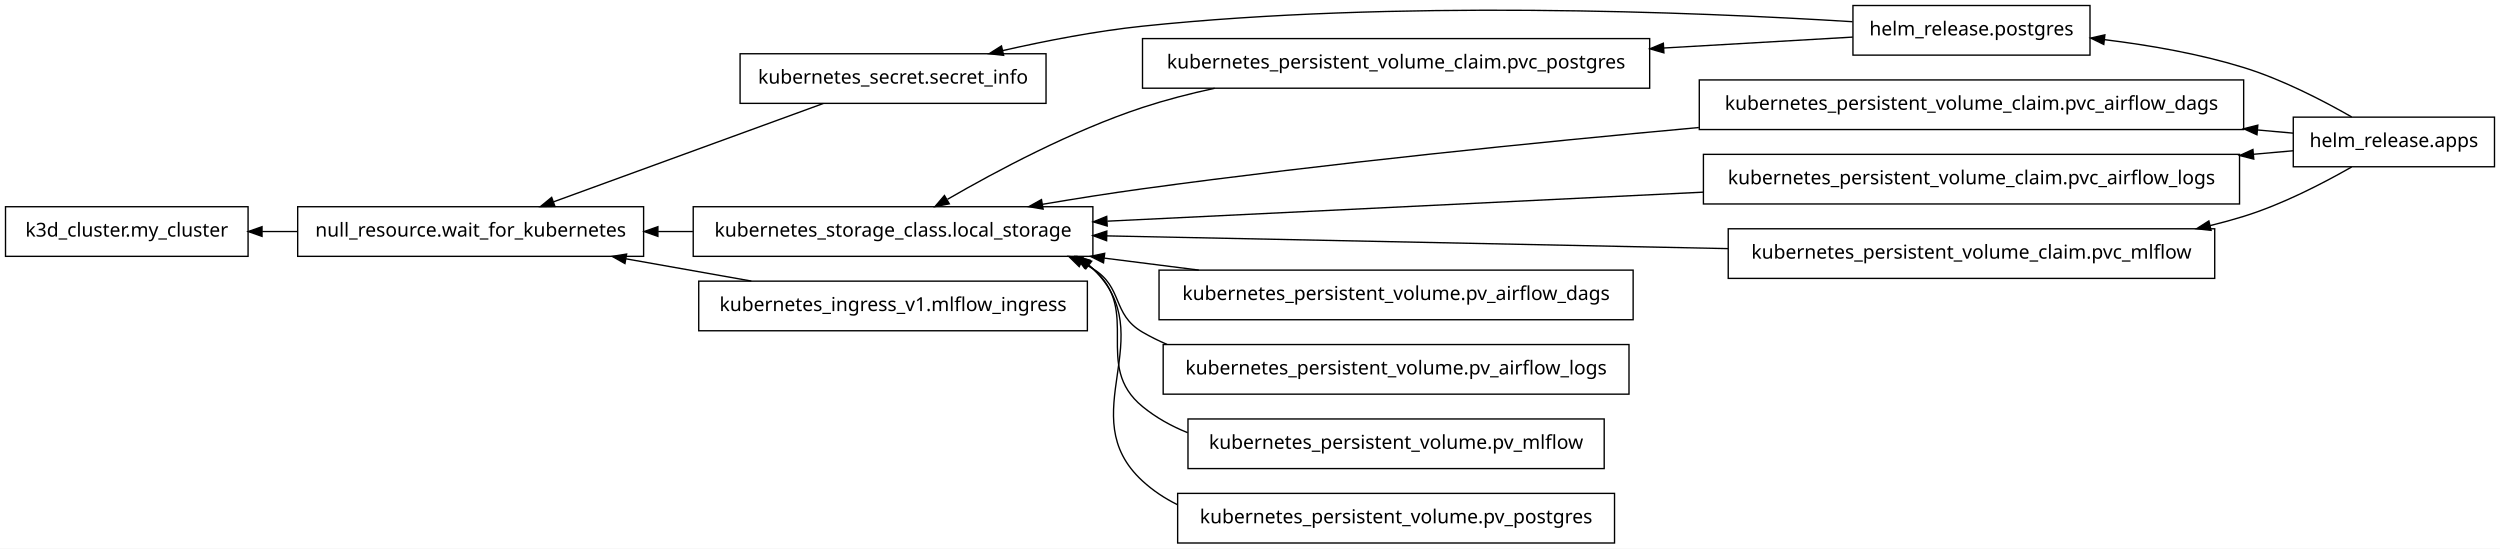
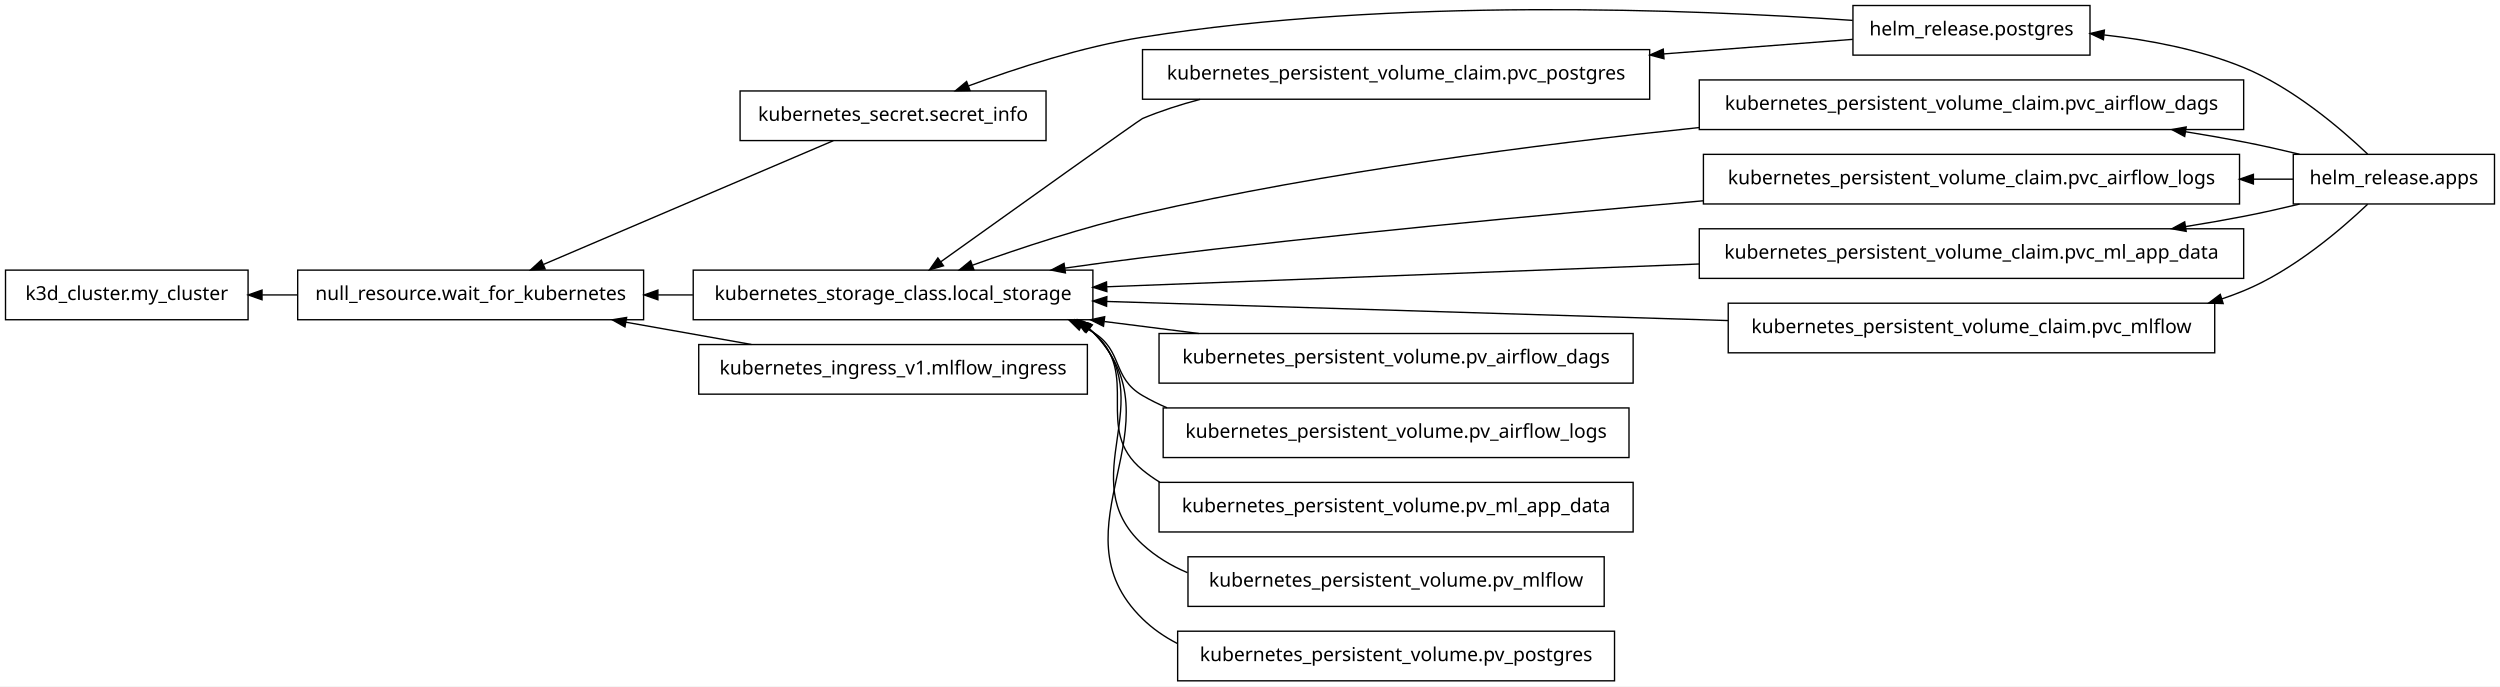
- <svg xmlns="http://www.w3.org/2000/svg" width="1814pt" height="398pt" viewBox="0.00 0.00 1814.00 398.00">
-   <g id="graph0" class="graph" transform="scale(1 1) rotate(0) translate(4 394)">
-     <polygon fill="white" stroke="transparent" points="-4,4 -4,-394 1810,-394 1810,4 -4,4" />
+ <svg xmlns="http://www.w3.org/2000/svg" width="1814pt" height="498pt" viewBox="0.00 0.00 1814.00 498.00">
+   <g id="graph0" class="graph" transform="scale(1 1) rotate(0) translate(4 494)">
+     <polygon fill="white" stroke="transparent" points="-4,4 -4,-494 1810,-494 1810,4 -4,4" />
    <g id="node1" class="node">
-       <polygon fill="none" stroke="black" points="1806,-309 1660,-309 1660,-273 1806,-273 1806,-309" />
-       <text text-anchor="middle" x="1733" y="-287.3" font-family="sans-serif" font-size="14.00">helm_release.apps</text>
+       <polygon fill="none" stroke="black" points="1806,-382 1660,-382 1660,-346 1806,-346 1806,-382" />
+       <text text-anchor="middle" x="1733" y="-360.3" font-family="sans-serif" font-size="14.00">helm_release.apps</text>
    </g>
    <g id="node2" class="node">
-       <polygon fill="none" stroke="black" points="1512.5,-390 1340.5,-390 1340.5,-354 1512.5,-354 1512.5,-390" />
-       <text text-anchor="middle" x="1426.5" y="-368.3" font-family="sans-serif" font-size="14.00">helm_release.postgres</text>
+       <polygon fill="none" stroke="black" points="1512.5,-490 1340.5,-490 1340.5,-454 1512.5,-454 1512.5,-490" />
+       <text text-anchor="middle" x="1426.5" y="-468.3" font-family="sans-serif" font-size="14.00">helm_release.postgres</text>
    </g>
    <g id="edge1" class="edge">
-       <path fill="none" stroke="black" d="M1702.39,-309.13C1681.28,-321.21 1651.84,-336.39 1624,-345 1591.8,-354.96 1555.5,-361.25 1522.94,-365.23" />
-       <polygon fill="black" stroke="black" points="1522.5,-361.75 1512.97,-366.39 1523.3,-368.71 1522.5,-361.75" />
+       <path fill="none" stroke="black" d="M1713.95,-382.2C1693.88,-401.25 1659.55,-430.39 1624,-445 1592.39,-457.99 1555.77,-464.97 1522.76,-468.64" />
+       <polygon fill="black" stroke="black" points="1522.23,-465.18 1512.64,-469.68 1522.94,-472.14 1522.23,-465.18" />
    </g>
-     <g id="node9" class="node">
-       <polygon fill="none" stroke="black" points="1624,-336 1229,-336 1229,-300 1624,-300 1624,-336" />
-       <text text-anchor="middle" x="1426.5" y="-314.3" font-family="sans-serif" font-size="14.00">kubernetes_persistent_volume_claim.pvc_airflow_dags</text>
+     <g id="node10" class="node">
+       <polygon fill="none" stroke="black" points="1624,-436 1229,-436 1229,-400 1624,-400 1624,-436" />
+       <text text-anchor="middle" x="1426.5" y="-414.3" font-family="sans-serif" font-size="14.00">kubernetes_persistent_volume_claim.pvc_airflow_dags</text>
    </g>
    <g id="edge2" class="edge">
-       <path fill="none" stroke="black" d="M1659.84,-297.4C1651.66,-298.12 1643.05,-298.89 1634.16,-299.68" />
-       <polygon fill="black" stroke="black" points="1633.65,-296.21 1624,-300.58 1634.27,-303.18 1633.65,-296.21" />
+       <path fill="none" stroke="black" d="M1664.56,-382.06C1651.18,-385.3 1637.19,-388.45 1624,-391 1610.33,-393.64 1596.08,-396.12 1581.77,-398.42" />
+       <polygon fill="black" stroke="black" points="1581.2,-394.97 1571.87,-399.99 1582.29,-401.88 1581.2,-394.97" />
    </g>
-     <g id="node10" class="node">
-       <polygon fill="none" stroke="black" points="1621,-282 1232,-282 1232,-246 1621,-246 1621,-282" />
-       <text text-anchor="middle" x="1426.5" y="-260.3" font-family="sans-serif" font-size="14.00">kubernetes_persistent_volume_claim.pvc_airflow_logs</text>
+     <g id="node11" class="node">
+       <polygon fill="none" stroke="black" points="1621,-382 1232,-382 1232,-346 1621,-346 1621,-382" />
+       <text text-anchor="middle" x="1426.5" y="-360.3" font-family="sans-serif" font-size="14.00">kubernetes_persistent_volume_claim.pvc_airflow_logs</text>
    </g>
    <g id="edge3" class="edge">
-       <path fill="none" stroke="black" d="M1659.84,-284.6C1650.74,-283.79 1641.1,-282.94 1631.13,-282.06" />
-       <polygon fill="black" stroke="black" points="1631.33,-278.56 1621.06,-281.16 1630.71,-285.53 1631.33,-278.56" />
+       <path fill="none" stroke="black" d="M1659.84,-364C1650.74,-364 1641.1,-364 1631.13,-364" />
+       <polygon fill="black" stroke="black" points="1631.06,-360.5 1621.06,-364 1631.06,-367.5 1631.06,-360.5" />
    </g>
-     <g id="node11" class="node">
-       <polygon fill="none" stroke="black" points="1603,-228 1250,-228 1250,-192 1603,-192 1603,-228" />
-       <text text-anchor="middle" x="1426.5" y="-206.3" font-family="sans-serif" font-size="14.00">kubernetes_persistent_volume_claim.pvc_mlflow</text>
+     <g id="node12" class="node">
+       <polygon fill="none" stroke="black" points="1624,-328 1229,-328 1229,-292 1624,-292 1624,-328" />
+       <text text-anchor="middle" x="1426.5" y="-306.3" font-family="sans-serif" font-size="14.00">kubernetes_persistent_volume_claim.pvc_ml_app_data</text>
    </g>
    <g id="edge4" class="edge">
-       <path fill="none" stroke="black" d="M1702.39,-272.87C1681.28,-260.79 1651.84,-245.61 1624,-237 1616.08,-234.55 1607.91,-232.32 1599.61,-230.29" />
-       <polygon fill="black" stroke="black" points="1600.35,-226.87 1589.81,-228.01 1598.75,-233.69 1600.35,-226.87" />
+       <path fill="none" stroke="black" d="M1664.56,-345.94C1651.18,-342.7 1637.19,-339.55 1624,-337 1610.33,-334.36 1596.08,-331.88 1581.77,-329.58" />
+       <polygon fill="black" stroke="black" points="1582.29,-326.12 1571.87,-328.01 1581.2,-333.03 1582.29,-326.12" />
    </g>
-     <g id="node12" class="node">
-       <polygon fill="none" stroke="black" points="1193,-366 825,-366 825,-330 1193,-330 1193,-366" />
-       <text text-anchor="middle" x="1009" y="-344.3" font-family="sans-serif" font-size="14.00">kubernetes_persistent_volume_claim.pvc_postgres</text>
+     <g id="node13" class="node">
+       <polygon fill="none" stroke="black" points="1603,-274 1250,-274 1250,-238 1603,-238 1603,-274" />
+       <text text-anchor="middle" x="1426.5" y="-252.3" font-family="sans-serif" font-size="14.00">kubernetes_persistent_volume_claim.pvc_mlflow</text>
    </g>
    <g id="edge5" class="edge">
-       <path fill="none" stroke="black" d="M1340.41,-367.09C1300.63,-364.79 1251.49,-361.95 1203.38,-359.17" />
-       <polygon fill="black" stroke="black" points="1203.32,-355.66 1193.14,-358.58 1202.92,-362.65 1203.32,-355.66" />
+       <path fill="none" stroke="black" d="M1713.95,-345.8C1693.88,-326.75 1659.55,-297.61 1624,-283 1618.87,-280.89 1613.62,-278.94 1608.26,-277.14" />
+       <polygon fill="black" stroke="black" points="1609.12,-273.74 1598.53,-274.05 1607.01,-280.41 1609.12,-273.74" />
    </g>
-     <g id="node13" class="node">
-       <polygon fill="none" stroke="black" points="755,-355 533,-355 533,-319 755,-319 755,-355" />
-       <text text-anchor="middle" x="644" y="-333.3" font-family="sans-serif" font-size="14.00">kubernetes_secret.secret_info</text>
+     <g id="node14" class="node">
+       <polygon fill="none" stroke="black" points="1193,-458 825,-458 825,-422 1193,-422 1193,-458" />
+       <text text-anchor="middle" x="1009" y="-436.3" font-family="sans-serif" font-size="14.00">kubernetes_persistent_volume_claim.pvc_postgres</text>
    </g>
    <g id="edge6" class="edge">
-       <path fill="none" stroke="black" d="M1340.19,-378.25C1223.5,-385.47 1007.76,-394.08 825,-375 791.46,-371.5 754.97,-364.42 723.67,-357.32" />
-       <polygon fill="black" stroke="black" points="724.23,-353.85 713.7,-355.01 722.66,-360.67 724.23,-353.85" />
+       <path fill="none" stroke="black" d="M1340.41,-465.45C1300.63,-462.38 1251.49,-458.6 1203.38,-454.89" />
+       <polygon fill="black" stroke="black" points="1203.38,-451.38 1193.14,-454.1 1202.84,-458.36 1203.38,-451.38" />
+     </g>
+     <g id="node15" class="node">
+       <polygon fill="none" stroke="black" points="755,-428 533,-428 533,-392 755,-392 755,-428" />
+       <text text-anchor="middle" x="644" y="-406.3" font-family="sans-serif" font-size="14.00">kubernetes_secret.secret_info</text>
+     </g>
+     <g id="edge7" class="edge">
+       <path fill="none" stroke="black" d="M1340.31,-479.2C1223.32,-487.3 1006.74,-495.86 825,-467 781.5,-460.09 734.08,-444.73 698.83,-431.7" />
+       <polygon fill="black" stroke="black" points="699.82,-428.33 689.23,-428.09 697.36,-434.88 699.82,-428.33" />
    </g>
    <g id="node3" class="node">
-       <polygon fill="none" stroke="black" points="176,-244 0,-244 0,-208 176,-208 176,-244" />
-       <text text-anchor="middle" x="88" y="-222.3" font-family="sans-serif" font-size="14.00">k3d_cluster.my_cluster</text>
+       <polygon fill="none" stroke="black" points="176,-298 0,-298 0,-262 176,-262 176,-298" />
+       <text text-anchor="middle" x="88" y="-276.3" font-family="sans-serif" font-size="14.00">k3d_cluster.my_cluster</text>
    </g>
    <g id="node4" class="node">
-       <polygon fill="none" stroke="black" points="785,-190 503,-190 503,-154 785,-154 785,-190" />
-       <text text-anchor="middle" x="644" y="-168.3" font-family="sans-serif" font-size="14.00">kubernetes_ingress_v1.mlflow_ingress</text>
+       <polygon fill="none" stroke="black" points="785,-244 503,-244 503,-208 785,-208 785,-244" />
+       <text text-anchor="middle" x="644" y="-222.3" font-family="sans-serif" font-size="14.00">kubernetes_ingress_v1.mlflow_ingress</text>
    </g>
-     <g id="node15" class="node">
-       <polygon fill="none" stroke="black" points="463,-244 212,-244 212,-208 463,-208 463,-244" />
-       <text text-anchor="middle" x="337.5" y="-222.3" font-family="sans-serif" font-size="14.00">null_resource.wait_for_kubernetes</text>
+     <g id="node17" class="node">
+       <polygon fill="none" stroke="black" points="463,-298 212,-298 212,-262 463,-262 463,-298" />
+       <text text-anchor="middle" x="337.5" y="-276.3" font-family="sans-serif" font-size="14.00">null_resource.wait_for_kubernetes</text>
    </g>
-     <g id="edge7" class="edge">
-       <path fill="none" stroke="black" d="M541.18,-190.06C511.98,-195.24 479.99,-200.91 450.22,-206.19" />
-       <polygon fill="black" stroke="black" points="449.46,-202.77 440.22,-207.96 450.68,-209.66 449.46,-202.77" />
+     <g id="edge8" class="edge">
+       <path fill="none" stroke="black" d="M541.18,-244.06C511.98,-249.24 479.99,-254.91 450.22,-260.19" />
+       <polygon fill="black" stroke="black" points="449.46,-256.77 440.22,-261.96 450.68,-263.66 449.46,-256.77" />
    </g>
    <g id="node5" class="node">
-       <polygon fill="none" stroke="black" points="1181,-198 837,-198 837,-162 1181,-162 1181,-198" />
-       <text text-anchor="middle" x="1009" y="-176.3" font-family="sans-serif" font-size="14.00">kubernetes_persistent_volume.pv_airflow_dags</text>
+       <polygon fill="none" stroke="black" points="1181,-252 837,-252 837,-216 1181,-216 1181,-252" />
+       <text text-anchor="middle" x="1009" y="-230.3" font-family="sans-serif" font-size="14.00">kubernetes_persistent_volume.pv_airflow_dags</text>
    </g>
-     <g id="node14" class="node">
-       <polygon fill="none" stroke="black" points="789,-244 499,-244 499,-208 789,-208 789,-244" />
-       <text text-anchor="middle" x="644" y="-222.3" font-family="sans-serif" font-size="14.00">kubernetes_storage_class.local_storage</text>
+     <g id="node16" class="node">
+       <polygon fill="none" stroke="black" points="789,-298 499,-298 499,-262 789,-262 789,-298" />
+       <text text-anchor="middle" x="644" y="-276.3" font-family="sans-serif" font-size="14.00">kubernetes_storage_class.local_storage</text>
    </g>
-     <g id="edge8" class="edge">
-       <path fill="none" stroke="black" d="M865.83,-198.02C843.33,-200.87 819.98,-203.83 797.25,-206.71" />
-       <polygon fill="black" stroke="black" points="796.69,-203.25 787.21,-207.98 797.57,-210.19 796.69,-203.25" />
+     <g id="edge9" class="edge">
+       <path fill="none" stroke="black" d="M865.83,-252.02C843.33,-254.87 819.98,-257.83 797.25,-260.71" />
+       <polygon fill="black" stroke="black" points="796.69,-257.25 787.21,-261.98 797.57,-264.19 796.69,-257.25" />
    </g>
    <g id="node6" class="node">
-       <polygon fill="none" stroke="black" points="1178,-144 840,-144 840,-108 1178,-108 1178,-144" />
-       <text text-anchor="middle" x="1009" y="-122.3" font-family="sans-serif" font-size="14.00">kubernetes_persistent_volume.pv_airflow_logs</text>
+       <polygon fill="none" stroke="black" points="1178,-198 840,-198 840,-162 1178,-162 1178,-198" />
+       <text text-anchor="middle" x="1009" y="-176.3" font-family="sans-serif" font-size="14.00">kubernetes_persistent_volume.pv_airflow_logs</text>
    </g>
-     <g id="edge9" class="edge">
-       <path fill="none" stroke="black" d="M842.78,-144.11C836.65,-146.74 830.69,-149.69 825,-153 802.56,-166.05 811.19,-185.52 789,-199 786.32,-200.63 783.55,-202.17 780.73,-203.62" />
-       <polygon fill="black" stroke="black" points="779.08,-200.52 771.52,-207.94 782.06,-206.86 779.08,-200.52" />
+     <g id="edge10" class="edge">
+       <path fill="none" stroke="black" d="M842.78,-198.11C836.65,-200.74 830.69,-203.69 825,-207 802.56,-220.05 811.19,-239.52 789,-253 786.32,-254.63 783.55,-256.17 780.73,-257.62" />
+       <polygon fill="black" stroke="black" points="779.08,-254.52 771.52,-261.94 782.06,-260.86 779.08,-254.52" />
    </g>
    <g id="node7" class="node">
+       <polygon fill="none" stroke="black" points="1181,-144 837,-144 837,-108 1181,-108 1181,-144" />
+       <text text-anchor="middle" x="1009" y="-122.3" font-family="sans-serif" font-size="14.00">kubernetes_persistent_volume.pv_ml_app_data</text>
+     </g>
+     <g id="edge11" class="edge">
+       <path fill="none" stroke="black" d="M837.54,-144.12C833.17,-146.79 828.98,-149.75 825,-153 788.44,-182.92 824.97,-222.38 789,-253 787.67,-254.13 786.3,-255.23 784.91,-256.28" />
+       <polygon fill="black" stroke="black" points="782.95,-253.38 776.63,-261.88 786.87,-259.18 782.95,-253.38" />
+     </g>
+     <g id="node8" class="node">
      <polygon fill="none" stroke="black" points="1160,-90 858,-90 858,-54 1160,-54 1160,-90" />
      <text text-anchor="middle" x="1009" y="-68.3" font-family="sans-serif" font-size="14.00">kubernetes_persistent_volume.pv_mlflow</text>
    </g>
-     <g id="edge10" class="edge">
-       <path fill="none" stroke="black" d="M857.79,-80.03C845.96,-84.77 834.82,-90.97 825,-99 788.44,-128.92 824.97,-168.38 789,-199 787.67,-200.13 786.3,-201.23 784.91,-202.28" />
-       <polygon fill="black" stroke="black" points="782.95,-199.38 776.63,-207.88 786.87,-205.18 782.95,-199.38" />
+     <g id="edge12" class="edge">
+       <path fill="none" stroke="black" d="M857.64,-78.46C845.69,-83.5 834.57,-90.19 825,-99 773.27,-146.59 839.79,-204.41 789,-253 788.04,-253.91 787.07,-254.8 786.07,-255.67" />
+       <polygon fill="black" stroke="black" points="783.88,-252.94 778.07,-261.8 788.14,-258.49 783.88,-252.94" />
    </g>
-     <g id="node8" class="node">
+     <g id="node9" class="node">
      <polygon fill="none" stroke="black" points="1167.5,-36 850.5,-36 850.5,0 1167.5,0 1167.5,-36" />
      <text text-anchor="middle" x="1009" y="-14.3" font-family="sans-serif" font-size="14.00">kubernetes_persistent_volume.pv_postgres</text>
    </g>
-     <g id="edge11" class="edge">
-       <path fill="none" stroke="black" d="M850.23,-27.86C841.09,-32.4 832.56,-38.04 825,-45 773.27,-92.59 839.79,-150.41 789,-199 788.04,-199.91 787.07,-200.8 786.07,-201.67" />
-       <polygon fill="black" stroke="black" points="783.88,-198.94 778.07,-207.8 788.14,-204.49 783.88,-198.94" />
-     </g>
-     <g id="edge12" class="edge">
-       <path fill="none" stroke="black" d="M1228.68,-301.47C1111.25,-290.75 959.32,-275.37 825,-257 801.5,-253.79 776.36,-249.8 752.55,-245.78" />
-       <polygon fill="black" stroke="black" points="752.88,-242.28 742.43,-244.05 751.7,-249.18 752.88,-242.28" />
-     </g>
    <g id="edge13" class="edge">
-       <path fill="none" stroke="black" d="M1231.82,-254.57C1098.43,-248.08 923.59,-239.56 799.55,-233.52" />
-       <polygon fill="black" stroke="black" points="799.37,-230.01 789.21,-233.02 799.03,-237 799.37,-230.01" />
+       <path fill="none" stroke="black" d="M850.18,-27.14C841,-31.84 832.47,-37.71 825,-45 757.84,-110.51 854.87,-186.2 789,-253 788.2,-253.81 787.38,-254.61 786.54,-255.38" />
+       <polygon fill="black" stroke="black" points="784.17,-252.8 778.63,-261.83 788.59,-258.23 784.17,-252.8" />
    </g>
    <g id="edge14" class="edge">
-       <path fill="none" stroke="black" d="M1249.85,-213.6C1114.37,-216.38 928.79,-220.18 799.05,-222.84" />
-       <polygon fill="black" stroke="black" points="798.95,-219.34 789.03,-223.05 799.1,-226.34 798.95,-219.34" />
+       <path fill="none" stroke="black" d="M1228.81,-401.44C1110.77,-389.19 958.16,-369.31 825,-339 782.94,-329.43 736.73,-314.18 701.66,-301.58" />
+       <polygon fill="black" stroke="black" points="702.67,-298.22 692.07,-298.1 700.28,-304.8 702.67,-298.22" />
    </g>
    <g id="edge15" class="edge">
-       <path fill="none" stroke="black" d="M877.38,-329.96C859.57,-326.11 841.69,-321.5 825,-316 773.83,-299.13 718.99,-269.93 683.47,-249.37" />
-       <polygon fill="black" stroke="black" points="684.82,-246.11 674.42,-244.08 681.29,-252.15 684.82,-246.11" />
+       <path fill="none" stroke="black" d="M1231.85,-348.3C1114.05,-338.09 960.65,-323.6 825,-307 806.79,-304.77 787.58,-302.16 768.76,-299.47" />
+       <polygon fill="black" stroke="black" points="769.06,-295.97 758.66,-298 768.05,-302.9 769.06,-295.97" />
    </g>
    <g id="edge16" class="edge">
-       <path fill="none" stroke="black" d="M593.4,-318.92C539.87,-299.41 454.66,-268.34 397.67,-247.57" />
-       <polygon fill="black" stroke="black" points="398.67,-244.21 388.08,-244.07 396.28,-250.79 398.67,-244.21" />
+       <path fill="none" stroke="black" d="M1228.8,-302.44C1095.71,-297.32 922.4,-290.66 799.28,-285.93" />
+       <polygon fill="black" stroke="black" points="799.14,-282.42 789.02,-285.54 798.87,-289.42 799.14,-282.42" />
    </g>
    <g id="edge17" class="edge">
-       <path fill="none" stroke="black" d="M498.78,-226C490.36,-226 481.91,-226 473.54,-226" />
-       <polygon fill="black" stroke="black" points="473.36,-222.5 463.36,-226 473.36,-229.5 473.36,-222.5" />
+       <path fill="none" stroke="black" d="M1249.85,-261.4C1114.37,-265.57 928.79,-271.27 799.05,-275.26" />
+       <polygon fill="black" stroke="black" points="798.92,-271.77 789.03,-275.57 799.13,-278.76 798.92,-271.77" />
    </g>
    <g id="edge18" class="edge">
-       <path fill="none" stroke="black" d="M211.66,-226C203.12,-226 194.59,-226 186.22,-226" />
-       <polygon fill="black" stroke="black" points="186.12,-222.5 176.12,-226 186.12,-229.5 186.12,-222.5" />
+       <path fill="none" stroke="black" d="M866.79,-421.89C852.41,-418.11 838.24,-413.53 825,-408 822.96,-407.15 730.15,-340.88 678.62,-304.05" />
+       <polygon fill="black" stroke="black" points="680.59,-301.15 670.42,-298.19 676.52,-306.85 680.59,-301.15" />
+     </g>
+     <g id="edge19" class="edge">
+       <path fill="none" stroke="black" d="M600.66,-391.92C545.71,-368.46 449.85,-327.54 390.52,-302.21" />
+       <polygon fill="black" stroke="black" points="391.54,-298.84 380.97,-298.13 388.79,-305.28 391.54,-298.84" />
+     </g>
+     <g id="edge20" class="edge">
+       <path fill="none" stroke="black" d="M498.78,-280C490.36,-280 481.91,-280 473.54,-280" />
+       <polygon fill="black" stroke="black" points="473.36,-276.5 463.36,-280 473.36,-283.5 473.36,-276.5" />
+     </g>
+     <g id="edge21" class="edge">
+       <path fill="none" stroke="black" d="M211.66,-280C203.12,-280 194.59,-280 186.22,-280" />
+       <polygon fill="black" stroke="black" points="186.12,-276.5 176.12,-280 186.12,-283.5 186.12,-276.5" />
    </g>
  </g>
</svg>
